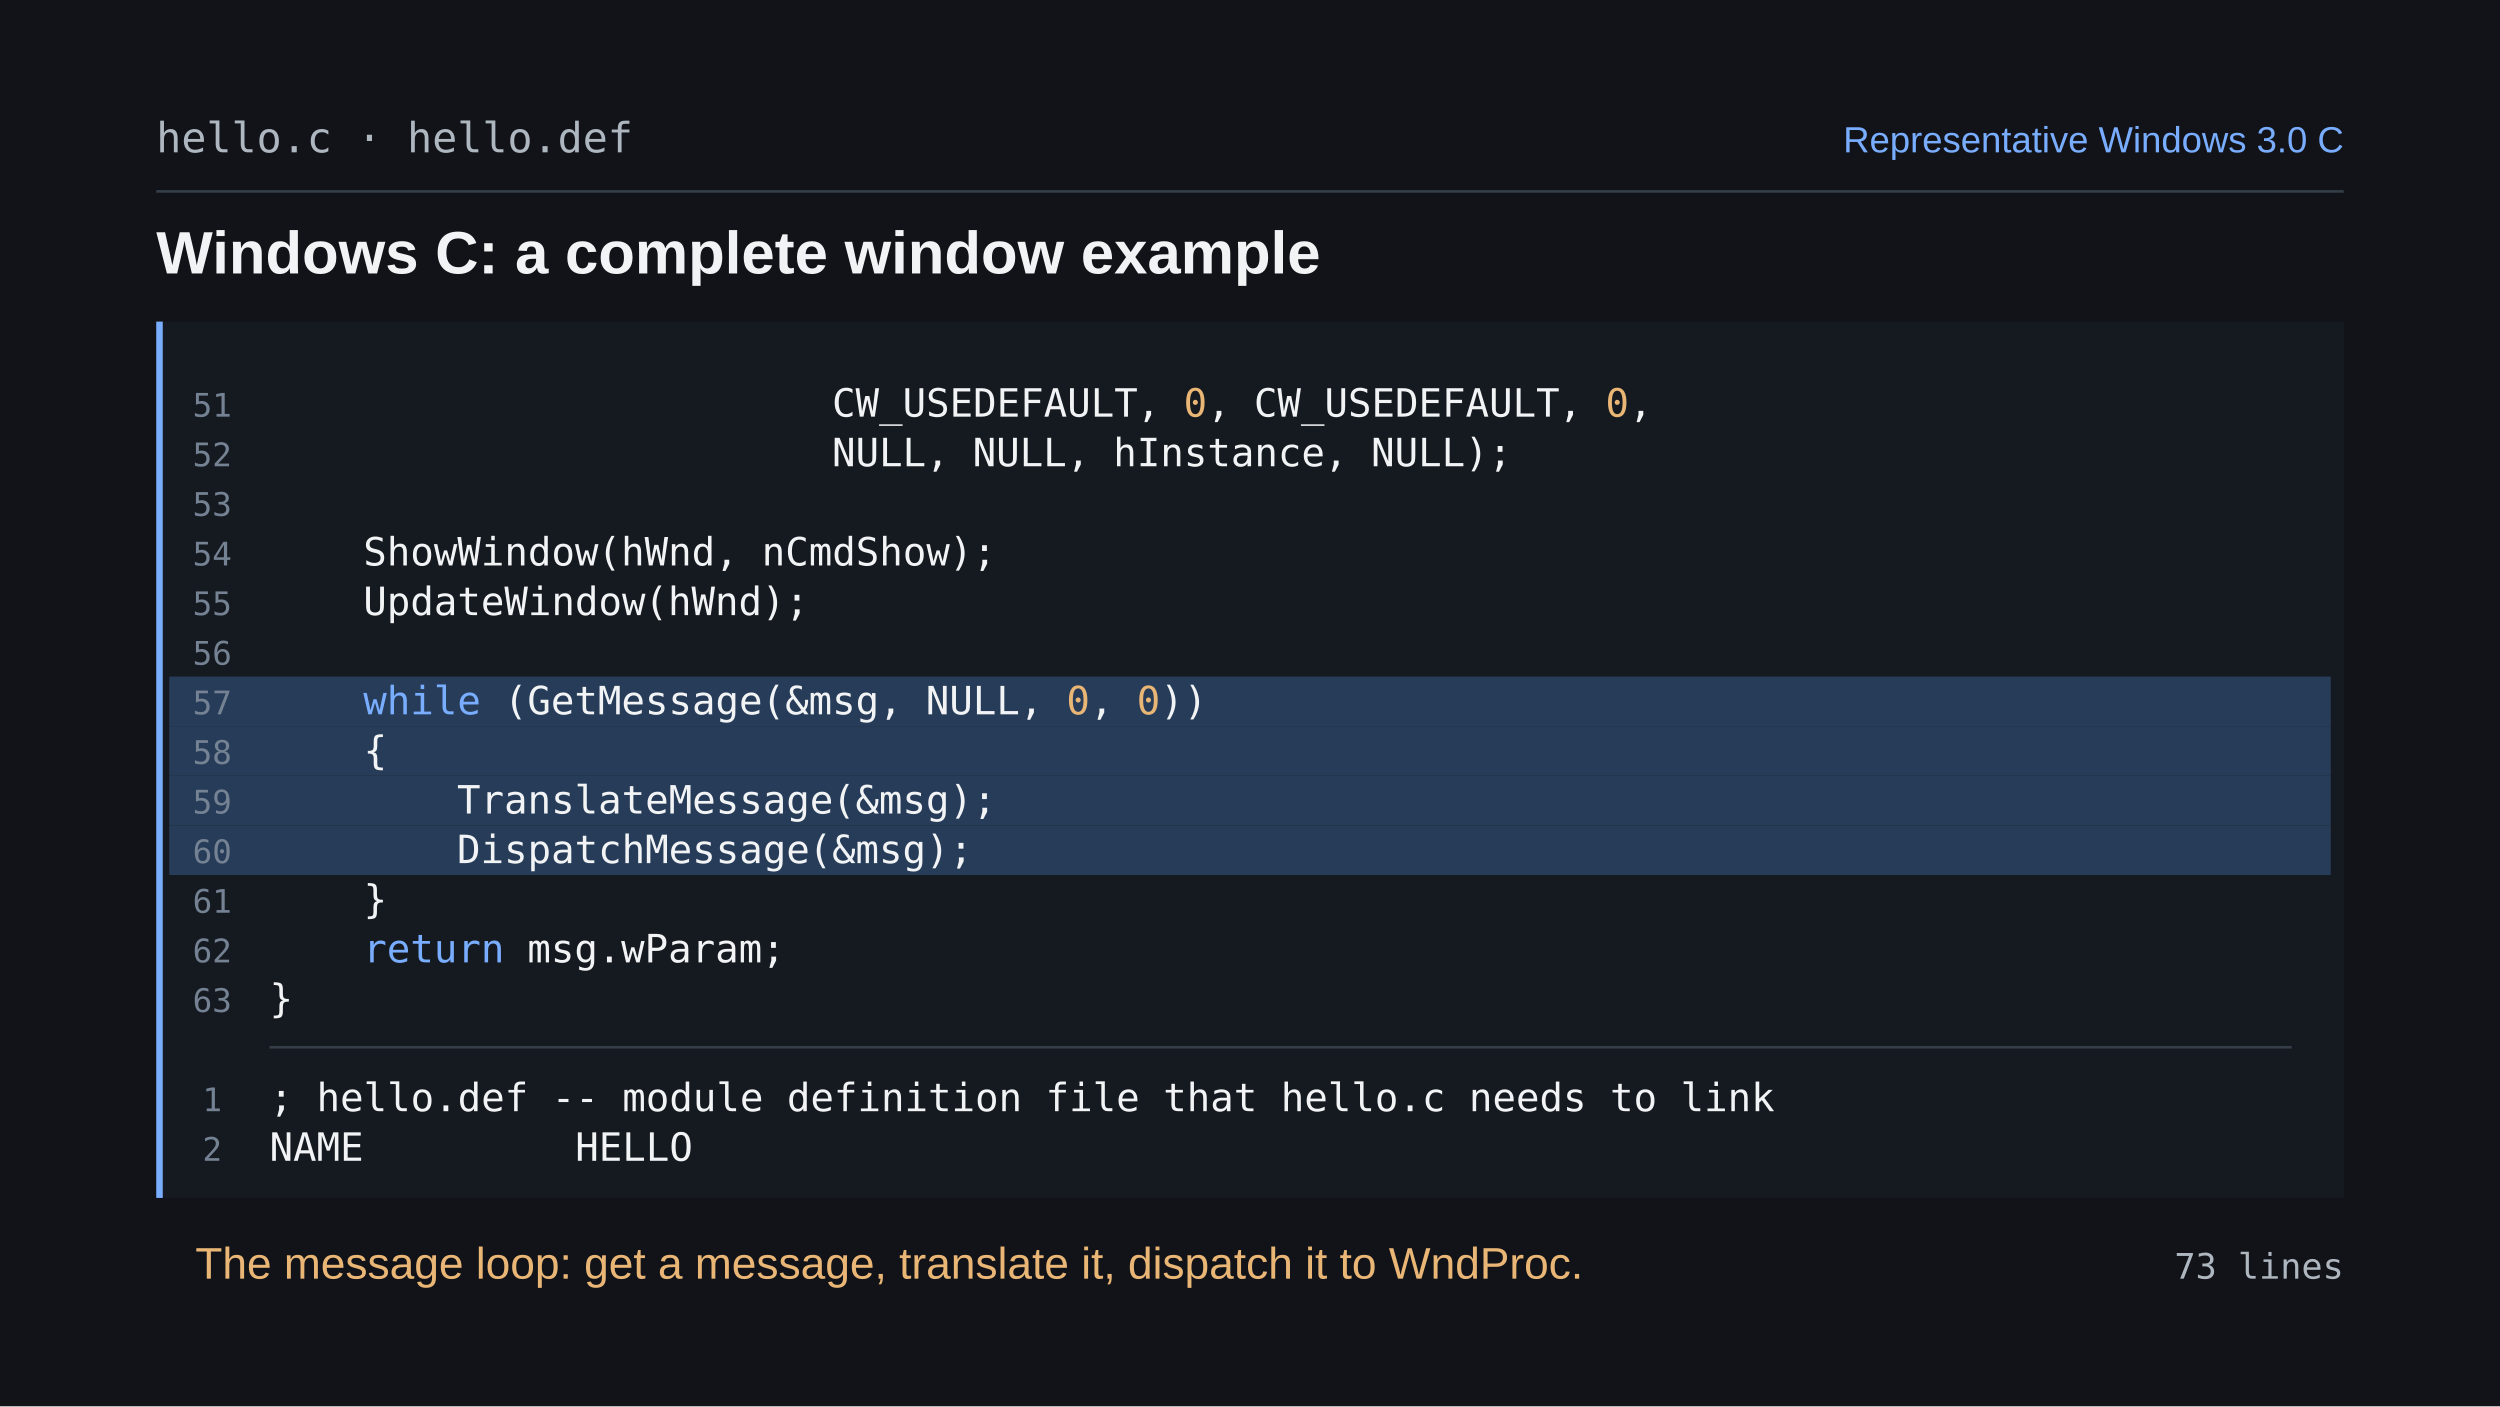
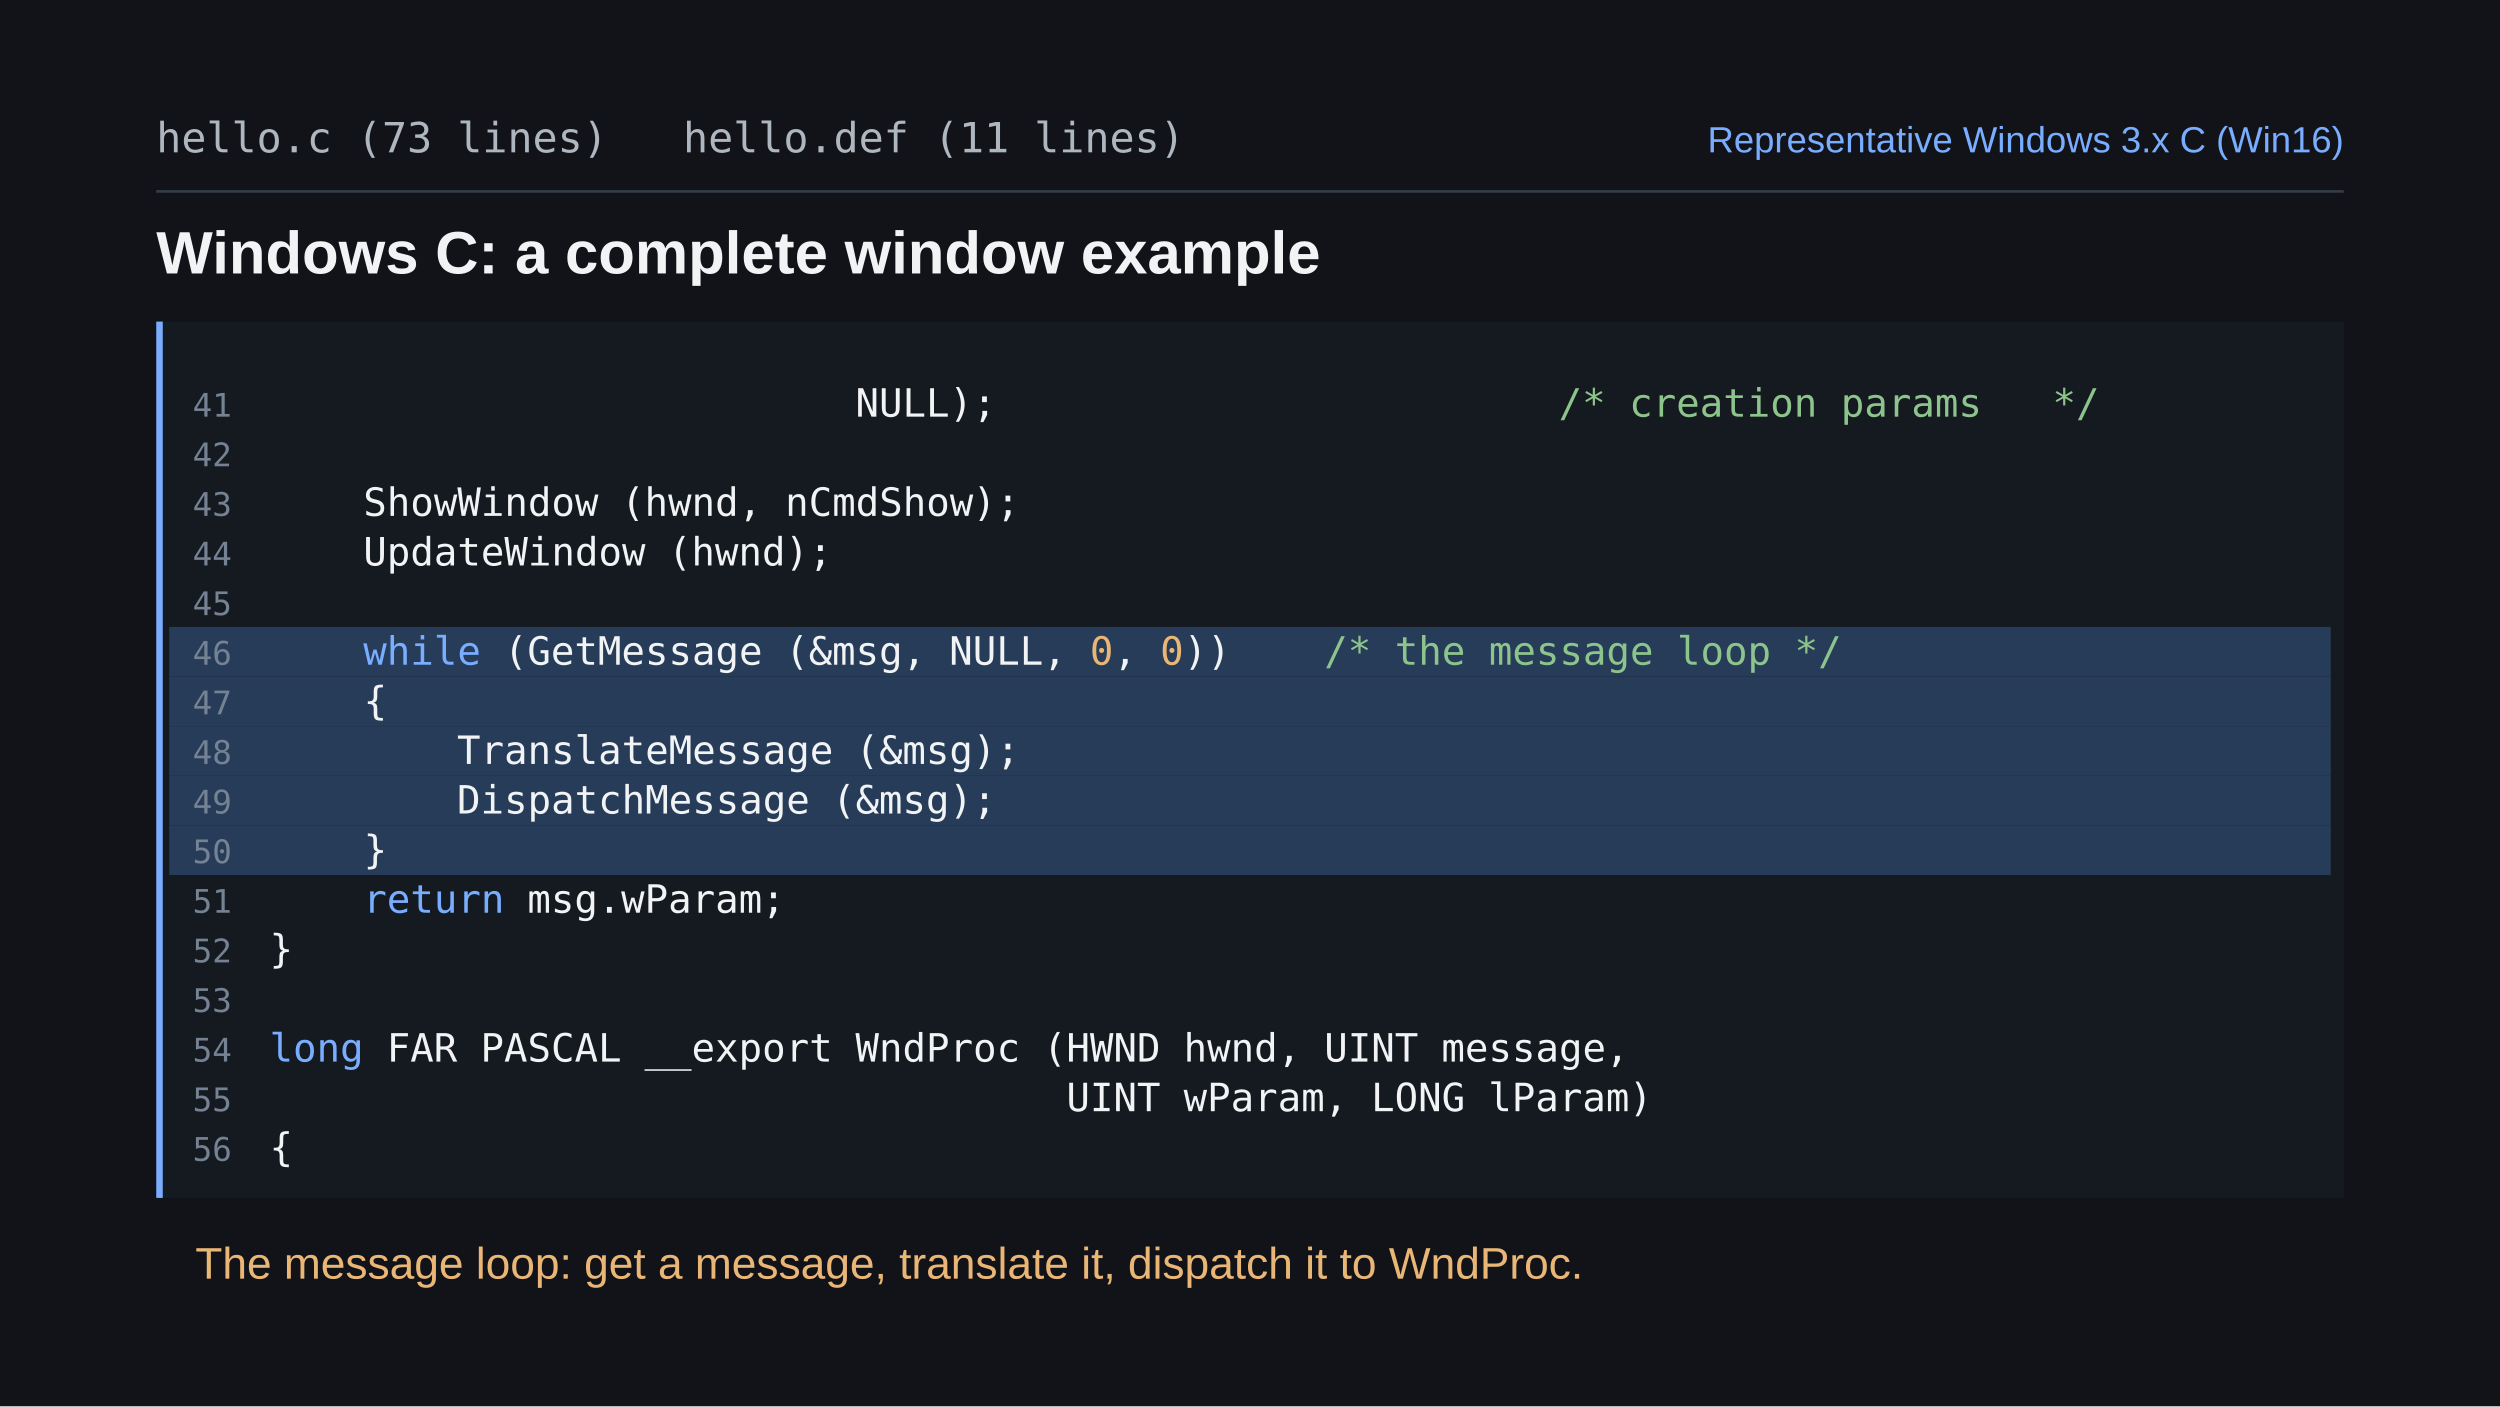
<svg xmlns="http://www.w3.org/2000/svg" width="1920" height="1080" viewBox="0 0 1920 1080" role="img">
  <defs>
    <pattern id="back" width="12" height="12" patternUnits="userSpaceOnUse">
      <path d="M0 6L6 0L12 6L6 12Z" fill="none" stroke="#8fa1c5" stroke-width="1" />
    </pattern>
    <pattern id="felt" width="10" height="10" patternUnits="userSpaceOnUse">
      <path d="M1 2h1M6 7h1" stroke="#ffffff" stroke-opacity=".035" />
    </pattern>
  </defs>
  <rect x="0.00" y="0.00" width="1920.00" height="1080.00" rx="0" fill="#111318" />
-   <text x="120.00" y="117.00" font-family="DejaVu Sans Mono" font-size="32" font-weight="400" fill="#aeb6bf" text-anchor="start" opacity="1" xml:space="preserve">hello.c · hello.def</text>
-   <text x="1800.00" y="117.00" font-family="Liberation Sans" font-size="28" font-weight="400" fill="#79adff" text-anchor="end" opacity="1" xml:space="preserve">Representative Windows 3.0 C</text>
+   <text x="120.00" y="117.00" font-family="DejaVu Sans Mono" font-size="32" font-weight="400" fill="#aeb6bf" text-anchor="start" opacity="1" xml:space="preserve">hello.c (73 lines)   hello.def (11 lines)</text>
+   <text x="1800.00" y="117.00" font-family="Liberation Sans" font-size="28" font-weight="400" fill="#79adff" text-anchor="end" opacity="1" xml:space="preserve">Representative Windows 3.x C (Win16)</text>
  <path d="M120.00 147.00L1800.00 147.00" fill="none" stroke="#343d48" stroke-width="2" />
  <text x="120.00" y="210.00" font-family="Liberation Sans" font-size="46" font-weight="700" fill="#f1f3f5" text-anchor="start" opacity="1" xml:space="preserve">Windows C: a complete window example</text>
  <rect x="120.00" y="247.00" width="1680.00" height="673.00" rx="0" fill="#151a20" />
  <rect x="120.00" y="247.00" width="5.00" height="673.00" rx="0" fill="#79adff" />
-   <text x="163.00" y="320.00" font-family="DejaVu Sans Mono" font-size="25" font-weight="400" fill="#748293" text-anchor="middle" opacity="1" xml:space="preserve">51</text>
-   <text x="207.00" y="320.00" font-family="DejaVu Sans Mono" font-size="30" font-weight="400" fill="#f1f3f5" text-anchor="start" opacity="1" xml:space="preserve">                        </text>
-   <text x="639.00" y="320.00" font-family="DejaVu Sans Mono" font-size="30" font-weight="400" fill="#f1f3f5" text-anchor="start" opacity="1" xml:space="preserve">CW_USEDEFAULT</text>
-   <text x="873.00" y="320.00" font-family="DejaVu Sans Mono" font-size="30" font-weight="400" fill="#f1f3f5" text-anchor="start" opacity="1" xml:space="preserve">, </text>
-   <text x="909.00" y="320.00" font-family="DejaVu Sans Mono" font-size="30" font-weight="400" fill="#eab676" text-anchor="start" opacity="1" xml:space="preserve">0</text>
-   <text x="927.00" y="320.00" font-family="DejaVu Sans Mono" font-size="30" font-weight="400" fill="#f1f3f5" text-anchor="start" opacity="1" xml:space="preserve">, </text>
-   <text x="963.00" y="320.00" font-family="DejaVu Sans Mono" font-size="30" font-weight="400" fill="#f1f3f5" text-anchor="start" opacity="1" xml:space="preserve">CW_USEDEFAULT</text>
-   <text x="1197.00" y="320.00" font-family="DejaVu Sans Mono" font-size="30" font-weight="400" fill="#f1f3f5" text-anchor="start" opacity="1" xml:space="preserve">, </text>
-   <text x="1233.00" y="320.00" font-family="DejaVu Sans Mono" font-size="30" font-weight="400" fill="#eab676" text-anchor="start" opacity="1" xml:space="preserve">0</text>
-   <text x="1251.00" y="320.00" font-family="DejaVu Sans Mono" font-size="30" font-weight="400" fill="#f1f3f5" text-anchor="start" opacity="1" xml:space="preserve">,</text>
-   <text x="163.00" y="358.10" font-family="DejaVu Sans Mono" font-size="25" font-weight="400" fill="#748293" text-anchor="middle" opacity="1" xml:space="preserve">52</text>
-   <text x="207.00" y="358.10" font-family="DejaVu Sans Mono" font-size="30" font-weight="400" fill="#f1f3f5" text-anchor="start" opacity="1" xml:space="preserve">                        </text>
-   <text x="639.00" y="358.10" font-family="DejaVu Sans Mono" font-size="30" font-weight="400" fill="#f1f3f5" text-anchor="start" opacity="1" xml:space="preserve">NULL</text>
-   <text x="711.00" y="358.10" font-family="DejaVu Sans Mono" font-size="30" font-weight="400" fill="#f1f3f5" text-anchor="start" opacity="1" xml:space="preserve">, </text>
-   <text x="747.00" y="358.10" font-family="DejaVu Sans Mono" font-size="30" font-weight="400" fill="#f1f3f5" text-anchor="start" opacity="1" xml:space="preserve">NULL</text>
-   <text x="819.00" y="358.10" font-family="DejaVu Sans Mono" font-size="30" font-weight="400" fill="#f1f3f5" text-anchor="start" opacity="1" xml:space="preserve">, </text>
-   <text x="855.00" y="358.10" font-family="DejaVu Sans Mono" font-size="30" font-weight="400" fill="#f1f3f5" text-anchor="start" opacity="1" xml:space="preserve">hInstance</text>
-   <text x="1017.00" y="358.10" font-family="DejaVu Sans Mono" font-size="30" font-weight="400" fill="#f1f3f5" text-anchor="start" opacity="1" xml:space="preserve">, </text>
-   <text x="1053.00" y="358.10" font-family="DejaVu Sans Mono" font-size="30" font-weight="400" fill="#f1f3f5" text-anchor="start" opacity="1" xml:space="preserve">NULL</text>
-   <text x="1125.00" y="358.10" font-family="DejaVu Sans Mono" font-size="30" font-weight="400" fill="#f1f3f5" text-anchor="start" opacity="1" xml:space="preserve">);</text>
-   <text x="163.00" y="396.20" font-family="DejaVu Sans Mono" font-size="25" font-weight="400" fill="#748293" text-anchor="middle" opacity="1" xml:space="preserve">53</text>
-   <text x="163.00" y="434.30" font-family="DejaVu Sans Mono" font-size="25" font-weight="400" fill="#748293" text-anchor="middle" opacity="1" xml:space="preserve">54</text>
-   <text x="207.00" y="434.30" font-family="DejaVu Sans Mono" font-size="30" font-weight="400" fill="#f1f3f5" text-anchor="start" opacity="1" xml:space="preserve">    </text>
-   <text x="279.00" y="434.30" font-family="DejaVu Sans Mono" font-size="30" font-weight="400" fill="#f1f3f5" text-anchor="start" opacity="1" xml:space="preserve">ShowWindow</text>
-   <text x="459.00" y="434.30" font-family="DejaVu Sans Mono" font-size="30" font-weight="400" fill="#f1f3f5" text-anchor="start" opacity="1" xml:space="preserve">(</text>
-   <text x="477.00" y="434.30" font-family="DejaVu Sans Mono" font-size="30" font-weight="400" fill="#f1f3f5" text-anchor="start" opacity="1" xml:space="preserve">hWnd</text>
-   <text x="549.00" y="434.30" font-family="DejaVu Sans Mono" font-size="30" font-weight="400" fill="#f1f3f5" text-anchor="start" opacity="1" xml:space="preserve">, </text>
-   <text x="585.00" y="434.30" font-family="DejaVu Sans Mono" font-size="30" font-weight="400" fill="#f1f3f5" text-anchor="start" opacity="1" xml:space="preserve">nCmdShow</text>
-   <text x="729.00" y="434.30" font-family="DejaVu Sans Mono" font-size="30" font-weight="400" fill="#f1f3f5" text-anchor="start" opacity="1" xml:space="preserve">);</text>
-   <text x="163.00" y="472.40" font-family="DejaVu Sans Mono" font-size="25" font-weight="400" fill="#748293" text-anchor="middle" opacity="1" xml:space="preserve">55</text>
-   <text x="207.00" y="472.40" font-family="DejaVu Sans Mono" font-size="30" font-weight="400" fill="#f1f3f5" text-anchor="start" opacity="1" xml:space="preserve">    </text>
-   <text x="279.00" y="472.40" font-family="DejaVu Sans Mono" font-size="30" font-weight="400" fill="#f1f3f5" text-anchor="start" opacity="1" xml:space="preserve">UpdateWindow</text>
-   <text x="495.00" y="472.40" font-family="DejaVu Sans Mono" font-size="30" font-weight="400" fill="#f1f3f5" text-anchor="start" opacity="1" xml:space="preserve">(</text>
-   <text x="513.00" y="472.40" font-family="DejaVu Sans Mono" font-size="30" font-weight="400" fill="#f1f3f5" text-anchor="start" opacity="1" xml:space="preserve">hWnd</text>
-   <text x="585.00" y="472.40" font-family="DejaVu Sans Mono" font-size="30" font-weight="400" fill="#f1f3f5" text-anchor="start" opacity="1" xml:space="preserve">);</text>
-   <text x="163.00" y="510.50" font-family="DejaVu Sans Mono" font-size="25" font-weight="400" fill="#748293" text-anchor="middle" opacity="1" xml:space="preserve">56</text>
-   <rect x="130.00" y="519.60" width="1660.00" height="38.10" rx="0" fill="#263c58" />
-   <text x="163.00" y="548.60" font-family="DejaVu Sans Mono" font-size="25" font-weight="400" fill="#748293" text-anchor="middle" opacity="1" xml:space="preserve">57</text>
-   <text x="207.00" y="548.60" font-family="DejaVu Sans Mono" font-size="30" font-weight="400" fill="#f1f3f5" text-anchor="start" opacity="1" xml:space="preserve">    </text>
-   <text x="279.00" y="548.60" font-family="DejaVu Sans Mono" font-size="30" font-weight="400" fill="#79adff" text-anchor="start" opacity="1" xml:space="preserve">while</text>
-   <text x="369.00" y="548.60" font-family="DejaVu Sans Mono" font-size="30" font-weight="400" fill="#f1f3f5" text-anchor="start" opacity="1" xml:space="preserve"> (</text>
-   <text x="405.00" y="548.60" font-family="DejaVu Sans Mono" font-size="30" font-weight="400" fill="#f1f3f5" text-anchor="start" opacity="1" xml:space="preserve">GetMessage</text>
-   <text x="585.00" y="548.60" font-family="DejaVu Sans Mono" font-size="30" font-weight="400" fill="#f1f3f5" text-anchor="start" opacity="1" xml:space="preserve">(&amp;</text>
-   <text x="621.00" y="548.60" font-family="DejaVu Sans Mono" font-size="30" font-weight="400" fill="#f1f3f5" text-anchor="start" opacity="1" xml:space="preserve">msg</text>
-   <text x="675.00" y="548.60" font-family="DejaVu Sans Mono" font-size="30" font-weight="400" fill="#f1f3f5" text-anchor="start" opacity="1" xml:space="preserve">, </text>
-   <text x="711.00" y="548.60" font-family="DejaVu Sans Mono" font-size="30" font-weight="400" fill="#f1f3f5" text-anchor="start" opacity="1" xml:space="preserve">NULL</text>
-   <text x="783.00" y="548.60" font-family="DejaVu Sans Mono" font-size="30" font-weight="400" fill="#f1f3f5" text-anchor="start" opacity="1" xml:space="preserve">, </text>
-   <text x="819.00" y="548.60" font-family="DejaVu Sans Mono" font-size="30" font-weight="400" fill="#eab676" text-anchor="start" opacity="1" xml:space="preserve">0</text>
-   <text x="837.00" y="548.60" font-family="DejaVu Sans Mono" font-size="30" font-weight="400" fill="#f1f3f5" text-anchor="start" opacity="1" xml:space="preserve">, </text>
-   <text x="873.00" y="548.60" font-family="DejaVu Sans Mono" font-size="30" font-weight="400" fill="#eab676" text-anchor="start" opacity="1" xml:space="preserve">0</text>
-   <text x="891.00" y="548.60" font-family="DejaVu Sans Mono" font-size="30" font-weight="400" fill="#f1f3f5" text-anchor="start" opacity="1" xml:space="preserve">))</text>
-   <rect x="130.00" y="557.70" width="1660.00" height="38.10" rx="0" fill="#263c58" />
-   <text x="163.00" y="586.70" font-family="DejaVu Sans Mono" font-size="25" font-weight="400" fill="#748293" text-anchor="middle" opacity="1" xml:space="preserve">58</text>
-   <text x="207.00" y="586.70" font-family="DejaVu Sans Mono" font-size="30" font-weight="400" fill="#f1f3f5" text-anchor="start" opacity="1" xml:space="preserve">    {</text>
-   <rect x="130.00" y="595.80" width="1660.00" height="38.10" rx="0" fill="#263c58" />
-   <text x="163.00" y="624.80" font-family="DejaVu Sans Mono" font-size="25" font-weight="400" fill="#748293" text-anchor="middle" opacity="1" xml:space="preserve">59</text>
-   <text x="207.00" y="624.80" font-family="DejaVu Sans Mono" font-size="30" font-weight="400" fill="#f1f3f5" text-anchor="start" opacity="1" xml:space="preserve">        </text>
-   <text x="351.00" y="624.80" font-family="DejaVu Sans Mono" font-size="30" font-weight="400" fill="#f1f3f5" text-anchor="start" opacity="1" xml:space="preserve">TranslateMessage</text>
-   <text x="639.00" y="624.80" font-family="DejaVu Sans Mono" font-size="30" font-weight="400" fill="#f1f3f5" text-anchor="start" opacity="1" xml:space="preserve">(&amp;</text>
-   <text x="675.00" y="624.80" font-family="DejaVu Sans Mono" font-size="30" font-weight="400" fill="#f1f3f5" text-anchor="start" opacity="1" xml:space="preserve">msg</text>
-   <text x="729.00" y="624.80" font-family="DejaVu Sans Mono" font-size="30" font-weight="400" fill="#f1f3f5" text-anchor="start" opacity="1" xml:space="preserve">);</text>
-   <rect x="130.00" y="633.90" width="1660.00" height="38.10" rx="0" fill="#263c58" />
-   <text x="163.00" y="662.90" font-family="DejaVu Sans Mono" font-size="25" font-weight="400" fill="#748293" text-anchor="middle" opacity="1" xml:space="preserve">60</text>
-   <text x="207.00" y="662.90" font-family="DejaVu Sans Mono" font-size="30" font-weight="400" fill="#f1f3f5" text-anchor="start" opacity="1" xml:space="preserve">        </text>
-   <text x="351.00" y="662.90" font-family="DejaVu Sans Mono" font-size="30" font-weight="400" fill="#f1f3f5" text-anchor="start" opacity="1" xml:space="preserve">DispatchMessage</text>
-   <text x="621.00" y="662.90" font-family="DejaVu Sans Mono" font-size="30" font-weight="400" fill="#f1f3f5" text-anchor="start" opacity="1" xml:space="preserve">(&amp;</text>
-   <text x="657.00" y="662.90" font-family="DejaVu Sans Mono" font-size="30" font-weight="400" fill="#f1f3f5" text-anchor="start" opacity="1" xml:space="preserve">msg</text>
-   <text x="711.00" y="662.90" font-family="DejaVu Sans Mono" font-size="30" font-weight="400" fill="#f1f3f5" text-anchor="start" opacity="1" xml:space="preserve">);</text>
-   <text x="163.00" y="701.00" font-family="DejaVu Sans Mono" font-size="25" font-weight="400" fill="#748293" text-anchor="middle" opacity="1" xml:space="preserve">61</text>
-   <text x="207.00" y="701.00" font-family="DejaVu Sans Mono" font-size="30" font-weight="400" fill="#f1f3f5" text-anchor="start" opacity="1" xml:space="preserve">    }</text>
-   <text x="163.00" y="739.10" font-family="DejaVu Sans Mono" font-size="25" font-weight="400" fill="#748293" text-anchor="middle" opacity="1" xml:space="preserve">62</text>
-   <text x="207.00" y="739.10" font-family="DejaVu Sans Mono" font-size="30" font-weight="400" fill="#f1f3f5" text-anchor="start" opacity="1" xml:space="preserve">    </text>
-   <text x="279.00" y="739.10" font-family="DejaVu Sans Mono" font-size="30" font-weight="400" fill="#79adff" text-anchor="start" opacity="1" xml:space="preserve">return</text>
-   <text x="387.00" y="739.10" font-family="DejaVu Sans Mono" font-size="30" font-weight="400" fill="#f1f3f5" text-anchor="start" opacity="1" xml:space="preserve"> </text>
-   <text x="405.00" y="739.10" font-family="DejaVu Sans Mono" font-size="30" font-weight="400" fill="#f1f3f5" text-anchor="start" opacity="1" xml:space="preserve">msg</text>
-   <text x="459.00" y="739.10" font-family="DejaVu Sans Mono" font-size="30" font-weight="400" fill="#f1f3f5" text-anchor="start" opacity="1" xml:space="preserve">.</text>
-   <text x="477.00" y="739.10" font-family="DejaVu Sans Mono" font-size="30" font-weight="400" fill="#f1f3f5" text-anchor="start" opacity="1" xml:space="preserve">wParam</text>
-   <text x="585.00" y="739.10" font-family="DejaVu Sans Mono" font-size="30" font-weight="400" fill="#f1f3f5" text-anchor="start" opacity="1" xml:space="preserve">;</text>
-   <text x="163.00" y="777.20" font-family="DejaVu Sans Mono" font-size="25" font-weight="400" fill="#748293" text-anchor="middle" opacity="1" xml:space="preserve">63</text>
-   <text x="207.00" y="777.20" font-family="DejaVu Sans Mono" font-size="30" font-weight="400" fill="#f1f3f5" text-anchor="start" opacity="1" xml:space="preserve">}</text>
-   <path d="M207.00 804.30L1760.00 804.30" fill="none" stroke="#343d48" stroke-width="2" />
-   <text x="163.00" y="853.40" font-family="DejaVu Sans Mono" font-size="25" font-weight="400" fill="#748293" text-anchor="middle" opacity="1" xml:space="preserve">1</text>
-   <text x="207.00" y="853.40" font-family="DejaVu Sans Mono" font-size="30" font-weight="400" fill="#f1f3f5" text-anchor="start" opacity="1" xml:space="preserve">; hello.def -- module definition file that hello.c needs to link</text>
-   <text x="163.00" y="891.50" font-family="DejaVu Sans Mono" font-size="25" font-weight="400" fill="#748293" text-anchor="middle" opacity="1" xml:space="preserve">2</text>
-   <text x="207.00" y="891.50" font-family="DejaVu Sans Mono" font-size="30" font-weight="400" fill="#f1f3f5" text-anchor="start" opacity="1" xml:space="preserve">NAME         HELLO</text>
+   <clipPath id="view">
+     <rect x="125" y="290" width="1675" height="615" />
+   </clipPath>
+   <g clip-path="url(#view)">
+     <text x="163.00" y="320.00" font-family="DejaVu Sans Mono" font-size="25" font-weight="400" fill="#748293" text-anchor="middle" opacity="1" xml:space="preserve">41</text>
+     <text x="207.00" y="320.00" font-family="DejaVu Sans Mono" font-size="30" font-weight="400" fill="#f1f3f5" text-anchor="start" opacity="1" xml:space="preserve">                         </text>
+     <text x="657.00" y="320.00" font-family="DejaVu Sans Mono" font-size="30" font-weight="400" fill="#f1f3f5" text-anchor="start" opacity="1" xml:space="preserve">NULL</text>
+     <text x="729.00" y="320.00" font-family="DejaVu Sans Mono" font-size="30" font-weight="400" fill="#f1f3f5" text-anchor="start" opacity="1" xml:space="preserve">);                        </text>
+     <text x="1197.00" y="320.00" font-family="DejaVu Sans Mono" font-size="30" font-weight="400" fill="#8dc48c" text-anchor="start" opacity="1" xml:space="preserve">/* creation params   */</text>
+     <text x="163.00" y="358.10" font-family="DejaVu Sans Mono" font-size="25" font-weight="400" fill="#748293" text-anchor="middle" opacity="1" xml:space="preserve">42</text>
+     <text x="163.00" y="396.20" font-family="DejaVu Sans Mono" font-size="25" font-weight="400" fill="#748293" text-anchor="middle" opacity="1" xml:space="preserve">43</text>
+     <text x="207.00" y="396.20" font-family="DejaVu Sans Mono" font-size="30" font-weight="400" fill="#f1f3f5" text-anchor="start" opacity="1" xml:space="preserve">    </text>
+     <text x="279.00" y="396.20" font-family="DejaVu Sans Mono" font-size="30" font-weight="400" fill="#f1f3f5" text-anchor="start" opacity="1" xml:space="preserve">ShowWindow</text>
+     <text x="459.00" y="396.20" font-family="DejaVu Sans Mono" font-size="30" font-weight="400" fill="#f1f3f5" text-anchor="start" opacity="1" xml:space="preserve"> (</text>
+     <text x="495.00" y="396.20" font-family="DejaVu Sans Mono" font-size="30" font-weight="400" fill="#f1f3f5" text-anchor="start" opacity="1" xml:space="preserve">hwnd</text>
+     <text x="567.00" y="396.20" font-family="DejaVu Sans Mono" font-size="30" font-weight="400" fill="#f1f3f5" text-anchor="start" opacity="1" xml:space="preserve">, </text>
+     <text x="603.00" y="396.20" font-family="DejaVu Sans Mono" font-size="30" font-weight="400" fill="#f1f3f5" text-anchor="start" opacity="1" xml:space="preserve">nCmdShow</text>
+     <text x="747.00" y="396.20" font-family="DejaVu Sans Mono" font-size="30" font-weight="400" fill="#f1f3f5" text-anchor="start" opacity="1" xml:space="preserve">);</text>
+     <text x="163.00" y="434.30" font-family="DejaVu Sans Mono" font-size="25" font-weight="400" fill="#748293" text-anchor="middle" opacity="1" xml:space="preserve">44</text>
+     <text x="207.00" y="434.30" font-family="DejaVu Sans Mono" font-size="30" font-weight="400" fill="#f1f3f5" text-anchor="start" opacity="1" xml:space="preserve">    </text>
+     <text x="279.00" y="434.30" font-family="DejaVu Sans Mono" font-size="30" font-weight="400" fill="#f1f3f5" text-anchor="start" opacity="1" xml:space="preserve">UpdateWindow</text>
+     <text x="495.00" y="434.30" font-family="DejaVu Sans Mono" font-size="30" font-weight="400" fill="#f1f3f5" text-anchor="start" opacity="1" xml:space="preserve"> (</text>
+     <text x="531.00" y="434.30" font-family="DejaVu Sans Mono" font-size="30" font-weight="400" fill="#f1f3f5" text-anchor="start" opacity="1" xml:space="preserve">hwnd</text>
+     <text x="603.00" y="434.30" font-family="DejaVu Sans Mono" font-size="30" font-weight="400" fill="#f1f3f5" text-anchor="start" opacity="1" xml:space="preserve">);</text>
+     <text x="163.00" y="472.40" font-family="DejaVu Sans Mono" font-size="25" font-weight="400" fill="#748293" text-anchor="middle" opacity="1" xml:space="preserve">45</text>
+     <rect x="130.00" y="481.50" width="1660.00" height="38.10" rx="0" fill="#263c58" />
+     <text x="163.00" y="510.50" font-family="DejaVu Sans Mono" font-size="25" font-weight="400" fill="#748293" text-anchor="middle" opacity="1" xml:space="preserve">46</text>
+     <text x="207.00" y="510.50" font-family="DejaVu Sans Mono" font-size="30" font-weight="400" fill="#f1f3f5" text-anchor="start" opacity="1" xml:space="preserve">    </text>
+     <text x="279.00" y="510.50" font-family="DejaVu Sans Mono" font-size="30" font-weight="400" fill="#79adff" text-anchor="start" opacity="1" xml:space="preserve">while</text>
+     <text x="369.00" y="510.50" font-family="DejaVu Sans Mono" font-size="30" font-weight="400" fill="#f1f3f5" text-anchor="start" opacity="1" xml:space="preserve"> (</text>
+     <text x="405.00" y="510.50" font-family="DejaVu Sans Mono" font-size="30" font-weight="400" fill="#f1f3f5" text-anchor="start" opacity="1" xml:space="preserve">GetMessage</text>
+     <text x="585.00" y="510.50" font-family="DejaVu Sans Mono" font-size="30" font-weight="400" fill="#f1f3f5" text-anchor="start" opacity="1" xml:space="preserve"> (&amp;</text>
+     <text x="639.00" y="510.50" font-family="DejaVu Sans Mono" font-size="30" font-weight="400" fill="#f1f3f5" text-anchor="start" opacity="1" xml:space="preserve">msg</text>
+     <text x="693.00" y="510.50" font-family="DejaVu Sans Mono" font-size="30" font-weight="400" fill="#f1f3f5" text-anchor="start" opacity="1" xml:space="preserve">, </text>
+     <text x="729.00" y="510.50" font-family="DejaVu Sans Mono" font-size="30" font-weight="400" fill="#f1f3f5" text-anchor="start" opacity="1" xml:space="preserve">NULL</text>
+     <text x="801.00" y="510.50" font-family="DejaVu Sans Mono" font-size="30" font-weight="400" fill="#f1f3f5" text-anchor="start" opacity="1" xml:space="preserve">, </text>
+     <text x="837.00" y="510.50" font-family="DejaVu Sans Mono" font-size="30" font-weight="400" fill="#eab676" text-anchor="start" opacity="1" xml:space="preserve">0</text>
+     <text x="855.00" y="510.50" font-family="DejaVu Sans Mono" font-size="30" font-weight="400" fill="#f1f3f5" text-anchor="start" opacity="1" xml:space="preserve">, </text>
+     <text x="891.00" y="510.50" font-family="DejaVu Sans Mono" font-size="30" font-weight="400" fill="#eab676" text-anchor="start" opacity="1" xml:space="preserve">0</text>
+     <text x="909.00" y="510.50" font-family="DejaVu Sans Mono" font-size="30" font-weight="400" fill="#f1f3f5" text-anchor="start" opacity="1" xml:space="preserve">))    </text>
+     <text x="1017.00" y="510.50" font-family="DejaVu Sans Mono" font-size="30" font-weight="400" fill="#8dc48c" text-anchor="start" opacity="1" xml:space="preserve">/* the message loop */</text>
+     <rect x="130.00" y="519.60" width="1660.00" height="38.10" rx="0" fill="#263c58" />
+     <text x="163.00" y="548.60" font-family="DejaVu Sans Mono" font-size="25" font-weight="400" fill="#748293" text-anchor="middle" opacity="1" xml:space="preserve">47</text>
+     <text x="207.00" y="548.60" font-family="DejaVu Sans Mono" font-size="30" font-weight="400" fill="#f1f3f5" text-anchor="start" opacity="1" xml:space="preserve">    {</text>
+     <rect x="130.00" y="557.70" width="1660.00" height="38.10" rx="0" fill="#263c58" />
+     <text x="163.00" y="586.70" font-family="DejaVu Sans Mono" font-size="25" font-weight="400" fill="#748293" text-anchor="middle" opacity="1" xml:space="preserve">48</text>
+     <text x="207.00" y="586.70" font-family="DejaVu Sans Mono" font-size="30" font-weight="400" fill="#f1f3f5" text-anchor="start" opacity="1" xml:space="preserve">        </text>
+     <text x="351.00" y="586.70" font-family="DejaVu Sans Mono" font-size="30" font-weight="400" fill="#f1f3f5" text-anchor="start" opacity="1" xml:space="preserve">TranslateMessage</text>
+     <text x="639.00" y="586.70" font-family="DejaVu Sans Mono" font-size="30" font-weight="400" fill="#f1f3f5" text-anchor="start" opacity="1" xml:space="preserve"> (&amp;</text>
+     <text x="693.00" y="586.70" font-family="DejaVu Sans Mono" font-size="30" font-weight="400" fill="#f1f3f5" text-anchor="start" opacity="1" xml:space="preserve">msg</text>
+     <text x="747.00" y="586.70" font-family="DejaVu Sans Mono" font-size="30" font-weight="400" fill="#f1f3f5" text-anchor="start" opacity="1" xml:space="preserve">);</text>
+     <rect x="130.00" y="595.80" width="1660.00" height="38.10" rx="0" fill="#263c58" />
+     <text x="163.00" y="624.80" font-family="DejaVu Sans Mono" font-size="25" font-weight="400" fill="#748293" text-anchor="middle" opacity="1" xml:space="preserve">49</text>
+     <text x="207.00" y="624.80" font-family="DejaVu Sans Mono" font-size="30" font-weight="400" fill="#f1f3f5" text-anchor="start" opacity="1" xml:space="preserve">        </text>
+     <text x="351.00" y="624.80" font-family="DejaVu Sans Mono" font-size="30" font-weight="400" fill="#f1f3f5" text-anchor="start" opacity="1" xml:space="preserve">DispatchMessage</text>
+     <text x="621.00" y="624.80" font-family="DejaVu Sans Mono" font-size="30" font-weight="400" fill="#f1f3f5" text-anchor="start" opacity="1" xml:space="preserve"> (&amp;</text>
+     <text x="675.00" y="624.80" font-family="DejaVu Sans Mono" font-size="30" font-weight="400" fill="#f1f3f5" text-anchor="start" opacity="1" xml:space="preserve">msg</text>
+     <text x="729.00" y="624.80" font-family="DejaVu Sans Mono" font-size="30" font-weight="400" fill="#f1f3f5" text-anchor="start" opacity="1" xml:space="preserve">);</text>
+     <rect x="130.00" y="633.90" width="1660.00" height="38.10" rx="0" fill="#263c58" />
+     <text x="163.00" y="662.90" font-family="DejaVu Sans Mono" font-size="25" font-weight="400" fill="#748293" text-anchor="middle" opacity="1" xml:space="preserve">50</text>
+     <text x="207.00" y="662.90" font-family="DejaVu Sans Mono" font-size="30" font-weight="400" fill="#f1f3f5" text-anchor="start" opacity="1" xml:space="preserve">    }</text>
+     <text x="163.00" y="701.00" font-family="DejaVu Sans Mono" font-size="25" font-weight="400" fill="#748293" text-anchor="middle" opacity="1" xml:space="preserve">51</text>
+     <text x="207.00" y="701.00" font-family="DejaVu Sans Mono" font-size="30" font-weight="400" fill="#f1f3f5" text-anchor="start" opacity="1" xml:space="preserve">    </text>
+     <text x="279.00" y="701.00" font-family="DejaVu Sans Mono" font-size="30" font-weight="400" fill="#79adff" text-anchor="start" opacity="1" xml:space="preserve">return</text>
+     <text x="387.00" y="701.00" font-family="DejaVu Sans Mono" font-size="30" font-weight="400" fill="#f1f3f5" text-anchor="start" opacity="1" xml:space="preserve"> </text>
+     <text x="405.00" y="701.00" font-family="DejaVu Sans Mono" font-size="30" font-weight="400" fill="#f1f3f5" text-anchor="start" opacity="1" xml:space="preserve">msg</text>
+     <text x="459.00" y="701.00" font-family="DejaVu Sans Mono" font-size="30" font-weight="400" fill="#f1f3f5" text-anchor="start" opacity="1" xml:space="preserve">.</text>
+     <text x="477.00" y="701.00" font-family="DejaVu Sans Mono" font-size="30" font-weight="400" fill="#f1f3f5" text-anchor="start" opacity="1" xml:space="preserve">wParam</text>
+     <text x="585.00" y="701.00" font-family="DejaVu Sans Mono" font-size="30" font-weight="400" fill="#f1f3f5" text-anchor="start" opacity="1" xml:space="preserve">;</text>
+     <text x="163.00" y="739.10" font-family="DejaVu Sans Mono" font-size="25" font-weight="400" fill="#748293" text-anchor="middle" opacity="1" xml:space="preserve">52</text>
+     <text x="207.00" y="739.10" font-family="DejaVu Sans Mono" font-size="30" font-weight="400" fill="#f1f3f5" text-anchor="start" opacity="1" xml:space="preserve">}</text>
+     <text x="163.00" y="777.20" font-family="DejaVu Sans Mono" font-size="25" font-weight="400" fill="#748293" text-anchor="middle" opacity="1" xml:space="preserve">53</text>
+     <text x="163.00" y="815.30" font-family="DejaVu Sans Mono" font-size="25" font-weight="400" fill="#748293" text-anchor="middle" opacity="1" xml:space="preserve">54</text>
+     <text x="207.00" y="815.30" font-family="DejaVu Sans Mono" font-size="30" font-weight="400" fill="#79adff" text-anchor="start" opacity="1" xml:space="preserve">long</text>
+     <text x="279.00" y="815.30" font-family="DejaVu Sans Mono" font-size="30" font-weight="400" fill="#f1f3f5" text-anchor="start" opacity="1" xml:space="preserve"> </text>
+     <text x="297.00" y="815.30" font-family="DejaVu Sans Mono" font-size="30" font-weight="400" fill="#f1f3f5" text-anchor="start" opacity="1" xml:space="preserve">FAR</text>
+     <text x="351.00" y="815.30" font-family="DejaVu Sans Mono" font-size="30" font-weight="400" fill="#f1f3f5" text-anchor="start" opacity="1" xml:space="preserve"> </text>
+     <text x="369.00" y="815.30" font-family="DejaVu Sans Mono" font-size="30" font-weight="400" fill="#f1f3f5" text-anchor="start" opacity="1" xml:space="preserve">PASCAL</text>
+     <text x="477.00" y="815.30" font-family="DejaVu Sans Mono" font-size="30" font-weight="400" fill="#f1f3f5" text-anchor="start" opacity="1" xml:space="preserve"> </text>
+     <text x="495.00" y="815.30" font-family="DejaVu Sans Mono" font-size="30" font-weight="400" fill="#f1f3f5" text-anchor="start" opacity="1" xml:space="preserve">__export</text>
+     <text x="639.00" y="815.30" font-family="DejaVu Sans Mono" font-size="30" font-weight="400" fill="#f1f3f5" text-anchor="start" opacity="1" xml:space="preserve"> </text>
+     <text x="657.00" y="815.30" font-family="DejaVu Sans Mono" font-size="30" font-weight="400" fill="#f1f3f5" text-anchor="start" opacity="1" xml:space="preserve">WndProc</text>
+     <text x="783.00" y="815.30" font-family="DejaVu Sans Mono" font-size="30" font-weight="400" fill="#f1f3f5" text-anchor="start" opacity="1" xml:space="preserve"> (</text>
+     <text x="819.00" y="815.30" font-family="DejaVu Sans Mono" font-size="30" font-weight="400" fill="#f1f3f5" text-anchor="start" opacity="1" xml:space="preserve">HWND</text>
+     <text x="891.00" y="815.30" font-family="DejaVu Sans Mono" font-size="30" font-weight="400" fill="#f1f3f5" text-anchor="start" opacity="1" xml:space="preserve"> </text>
+     <text x="909.00" y="815.30" font-family="DejaVu Sans Mono" font-size="30" font-weight="400" fill="#f1f3f5" text-anchor="start" opacity="1" xml:space="preserve">hwnd</text>
+     <text x="981.00" y="815.30" font-family="DejaVu Sans Mono" font-size="30" font-weight="400" fill="#f1f3f5" text-anchor="start" opacity="1" xml:space="preserve">, </text>
+     <text x="1017.00" y="815.30" font-family="DejaVu Sans Mono" font-size="30" font-weight="400" fill="#f1f3f5" text-anchor="start" opacity="1" xml:space="preserve">UINT</text>
+     <text x="1089.00" y="815.30" font-family="DejaVu Sans Mono" font-size="30" font-weight="400" fill="#f1f3f5" text-anchor="start" opacity="1" xml:space="preserve"> </text>
+     <text x="1107.00" y="815.30" font-family="DejaVu Sans Mono" font-size="30" font-weight="400" fill="#f1f3f5" text-anchor="start" opacity="1" xml:space="preserve">message</text>
+     <text x="1233.00" y="815.30" font-family="DejaVu Sans Mono" font-size="30" font-weight="400" fill="#f1f3f5" text-anchor="start" opacity="1" xml:space="preserve">,</text>
+     <text x="163.00" y="853.40" font-family="DejaVu Sans Mono" font-size="25" font-weight="400" fill="#748293" text-anchor="middle" opacity="1" xml:space="preserve">55</text>
+     <text x="207.00" y="853.40" font-family="DejaVu Sans Mono" font-size="30" font-weight="400" fill="#f1f3f5" text-anchor="start" opacity="1" xml:space="preserve">                                  </text>
+     <text x="819.00" y="853.40" font-family="DejaVu Sans Mono" font-size="30" font-weight="400" fill="#f1f3f5" text-anchor="start" opacity="1" xml:space="preserve">UINT</text>
+     <text x="891.00" y="853.40" font-family="DejaVu Sans Mono" font-size="30" font-weight="400" fill="#f1f3f5" text-anchor="start" opacity="1" xml:space="preserve"> </text>
+     <text x="909.00" y="853.40" font-family="DejaVu Sans Mono" font-size="30" font-weight="400" fill="#f1f3f5" text-anchor="start" opacity="1" xml:space="preserve">wParam</text>
+     <text x="1017.00" y="853.40" font-family="DejaVu Sans Mono" font-size="30" font-weight="400" fill="#f1f3f5" text-anchor="start" opacity="1" xml:space="preserve">, </text>
+     <text x="1053.00" y="853.40" font-family="DejaVu Sans Mono" font-size="30" font-weight="400" fill="#f1f3f5" text-anchor="start" opacity="1" xml:space="preserve">LONG</text>
+     <text x="1125.00" y="853.40" font-family="DejaVu Sans Mono" font-size="30" font-weight="400" fill="#f1f3f5" text-anchor="start" opacity="1" xml:space="preserve"> </text>
+     <text x="1143.00" y="853.40" font-family="DejaVu Sans Mono" font-size="30" font-weight="400" fill="#f1f3f5" text-anchor="start" opacity="1" xml:space="preserve">lParam</text>
+     <text x="1251.00" y="853.40" font-family="DejaVu Sans Mono" font-size="30" font-weight="400" fill="#f1f3f5" text-anchor="start" opacity="1" xml:space="preserve">)</text>
+     <text x="163.00" y="891.50" font-family="DejaVu Sans Mono" font-size="25" font-weight="400" fill="#748293" text-anchor="middle" opacity="1" xml:space="preserve">56</text>
+     <text x="207.00" y="891.50" font-family="DejaVu Sans Mono" font-size="30" font-weight="400" fill="#f1f3f5" text-anchor="start" opacity="1" xml:space="preserve">{</text>
+     <text x="163.00" y="929.60" font-family="DejaVu Sans Mono" font-size="25" font-weight="400" fill="#748293" text-anchor="middle" opacity="1" xml:space="preserve">57</text>
+     <text x="207.00" y="929.60" font-family="DejaVu Sans Mono" font-size="30" font-weight="400" fill="#f1f3f5" text-anchor="start" opacity="1" xml:space="preserve">    </text>
+     <text x="279.00" y="929.60" font-family="DejaVu Sans Mono" font-size="30" font-weight="400" fill="#f1f3f5" text-anchor="start" opacity="1" xml:space="preserve">HDC</text>
+     <text x="333.00" y="929.60" font-family="DejaVu Sans Mono" font-size="30" font-weight="400" fill="#f1f3f5" text-anchor="start" opacity="1" xml:space="preserve">         </text>
+     <text x="495.00" y="929.60" font-family="DejaVu Sans Mono" font-size="30" font-weight="400" fill="#f1f3f5" text-anchor="start" opacity="1" xml:space="preserve">hdc</text>
+     <text x="549.00" y="929.60" font-family="DejaVu Sans Mono" font-size="30" font-weight="400" fill="#f1f3f5" text-anchor="start" opacity="1" xml:space="preserve">;</text>
+     <text x="163.00" y="967.70" font-family="DejaVu Sans Mono" font-size="25" font-weight="400" fill="#748293" text-anchor="middle" opacity="1" xml:space="preserve">58</text>
+     <text x="207.00" y="967.70" font-family="DejaVu Sans Mono" font-size="30" font-weight="400" fill="#f1f3f5" text-anchor="start" opacity="1" xml:space="preserve">    </text>
+     <text x="279.00" y="967.70" font-family="DejaVu Sans Mono" font-size="30" font-weight="400" fill="#f1f3f5" text-anchor="start" opacity="1" xml:space="preserve">PAINTSTRUCT</text>
+     <text x="477.00" y="967.70" font-family="DejaVu Sans Mono" font-size="30" font-weight="400" fill="#f1f3f5" text-anchor="start" opacity="1" xml:space="preserve"> </text>
+     <text x="495.00" y="967.70" font-family="DejaVu Sans Mono" font-size="30" font-weight="400" fill="#f1f3f5" text-anchor="start" opacity="1" xml:space="preserve">ps</text>
+     <text x="531.00" y="967.70" font-family="DejaVu Sans Mono" font-size="30" font-weight="400" fill="#f1f3f5" text-anchor="start" opacity="1" xml:space="preserve">;</text>
+   </g>
  <text x="150.00" y="982.00" font-family="Liberation Sans" font-size="34" font-weight="400" fill="#eab676" text-anchor="start" opacity="1" xml:space="preserve">The message loop: get a message, translate it, dispatch it to WndProc.</text>
-   <text x="1800.00" y="982.00" font-family="DejaVu Sans Mono" font-size="27" font-weight="400" fill="#aeb6bf" text-anchor="end" opacity="1" xml:space="preserve">73 lines</text>
</svg>
